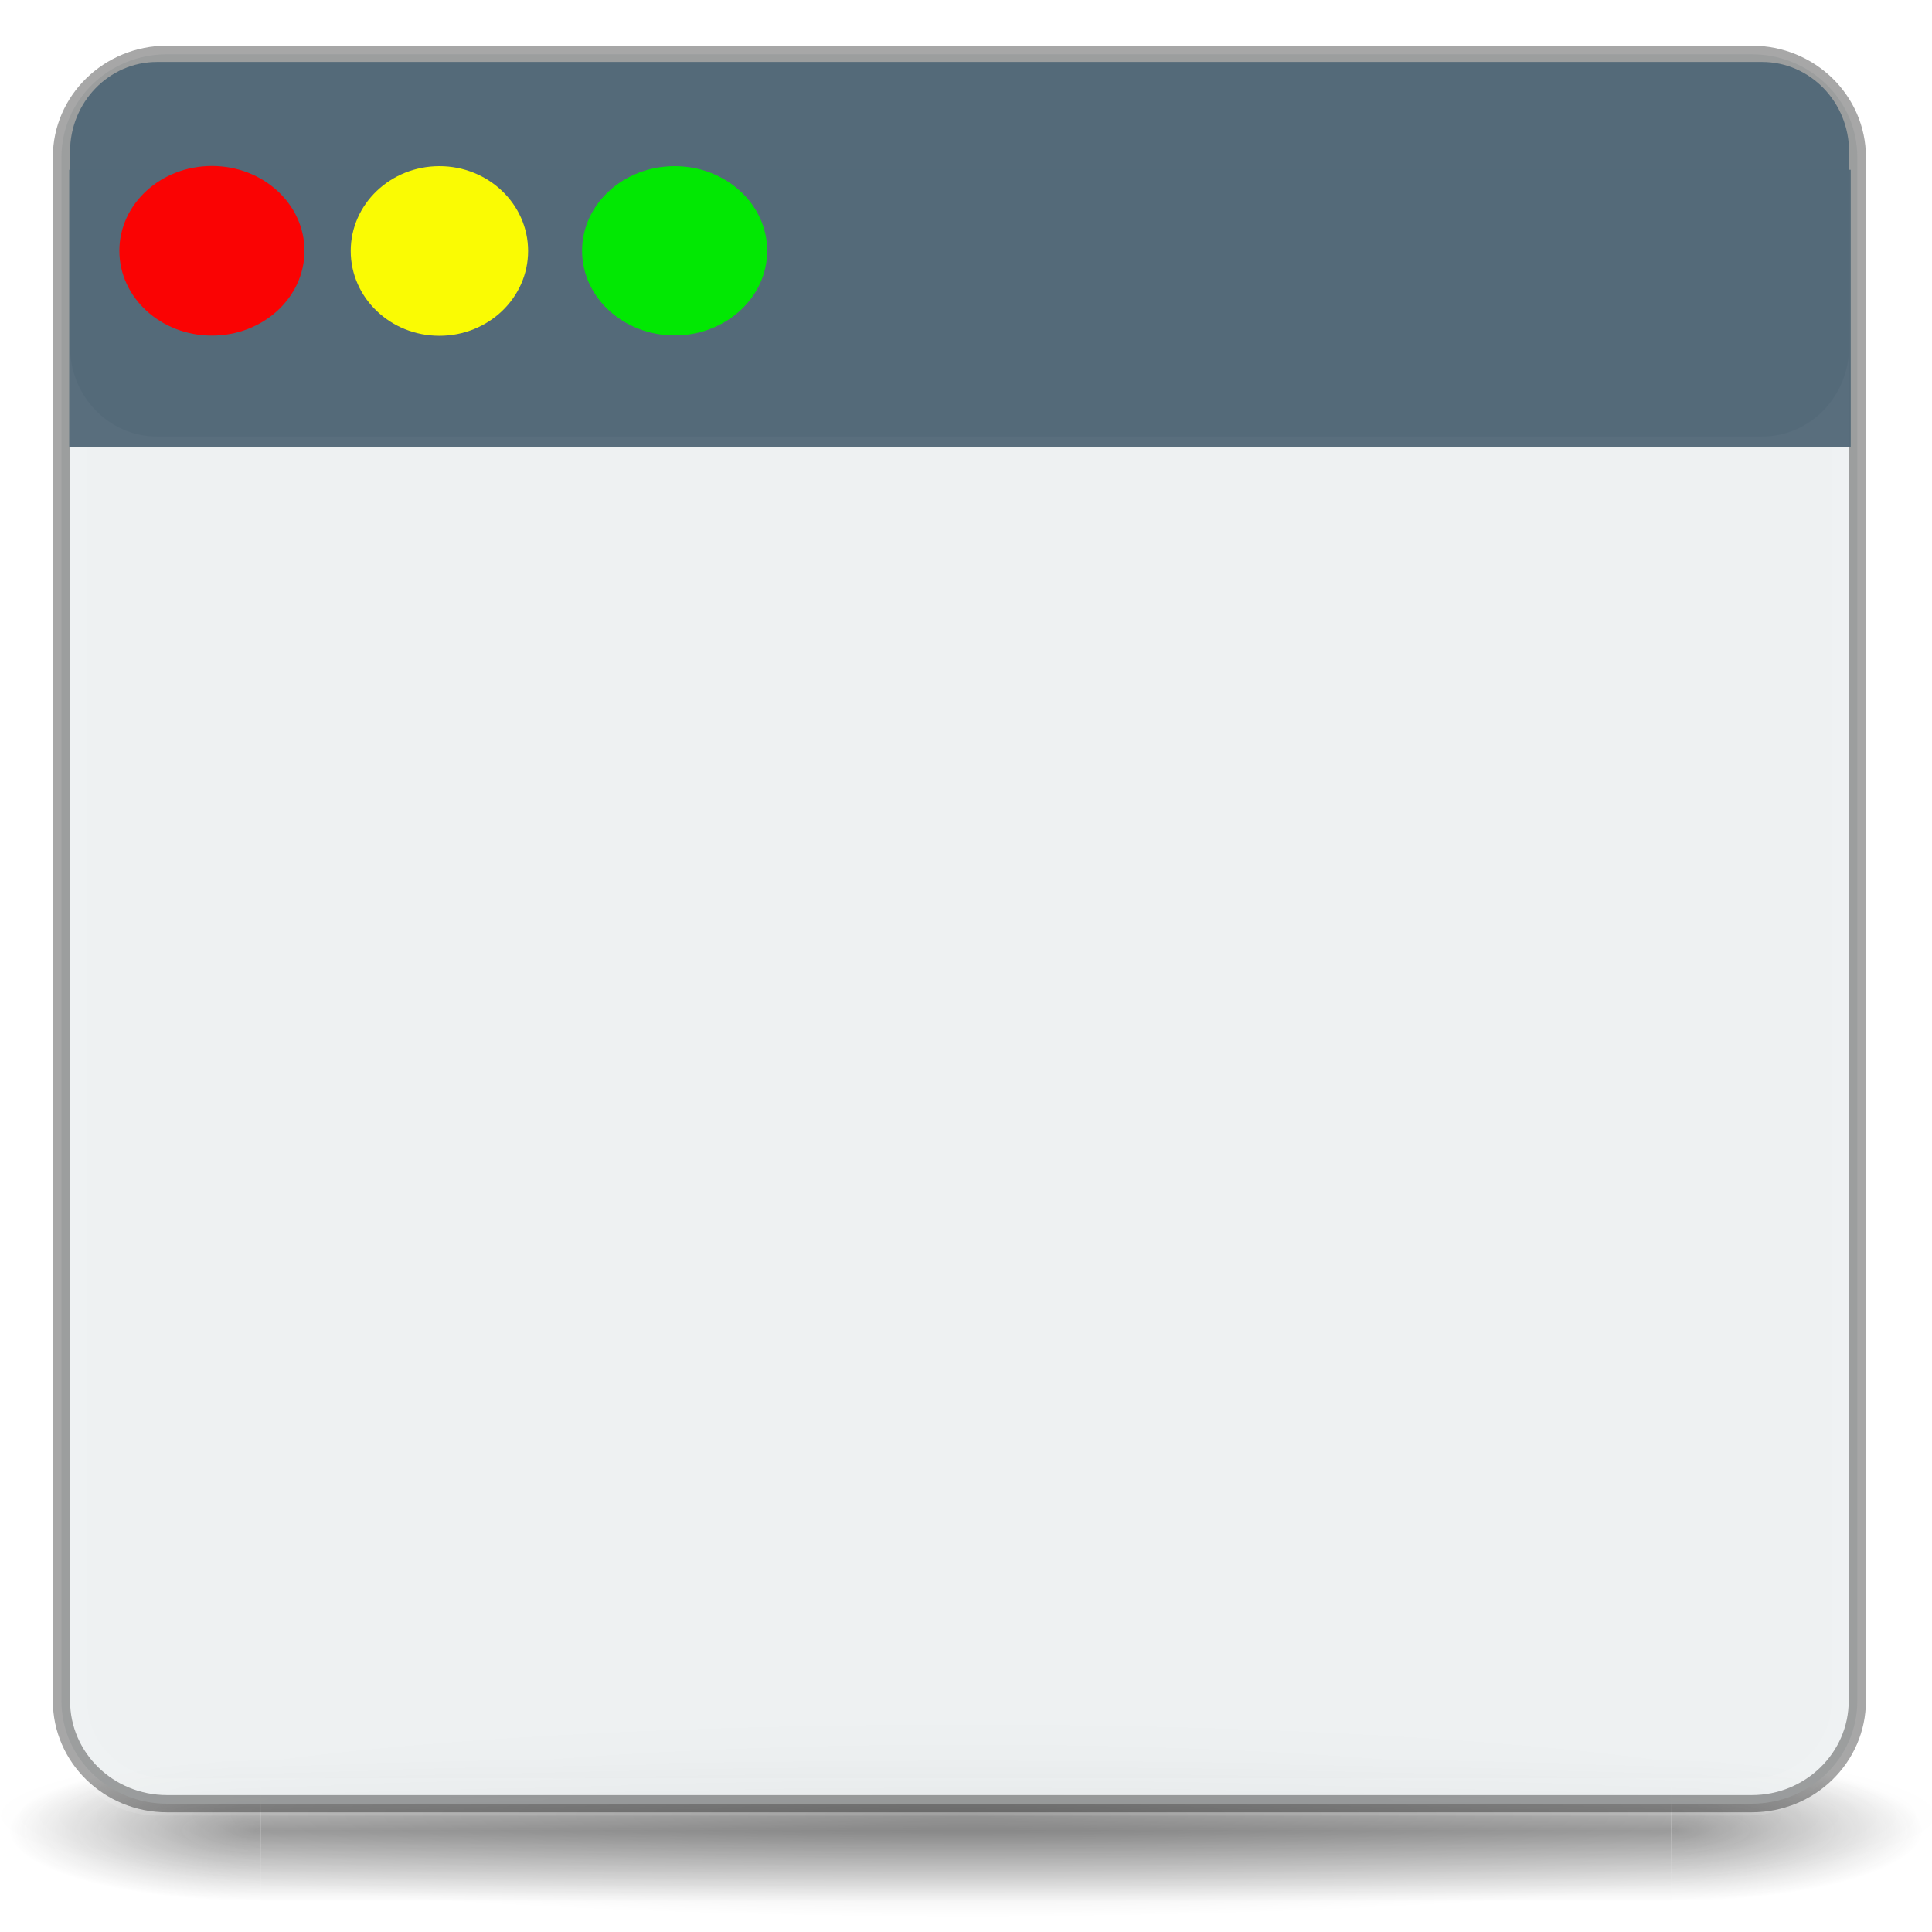
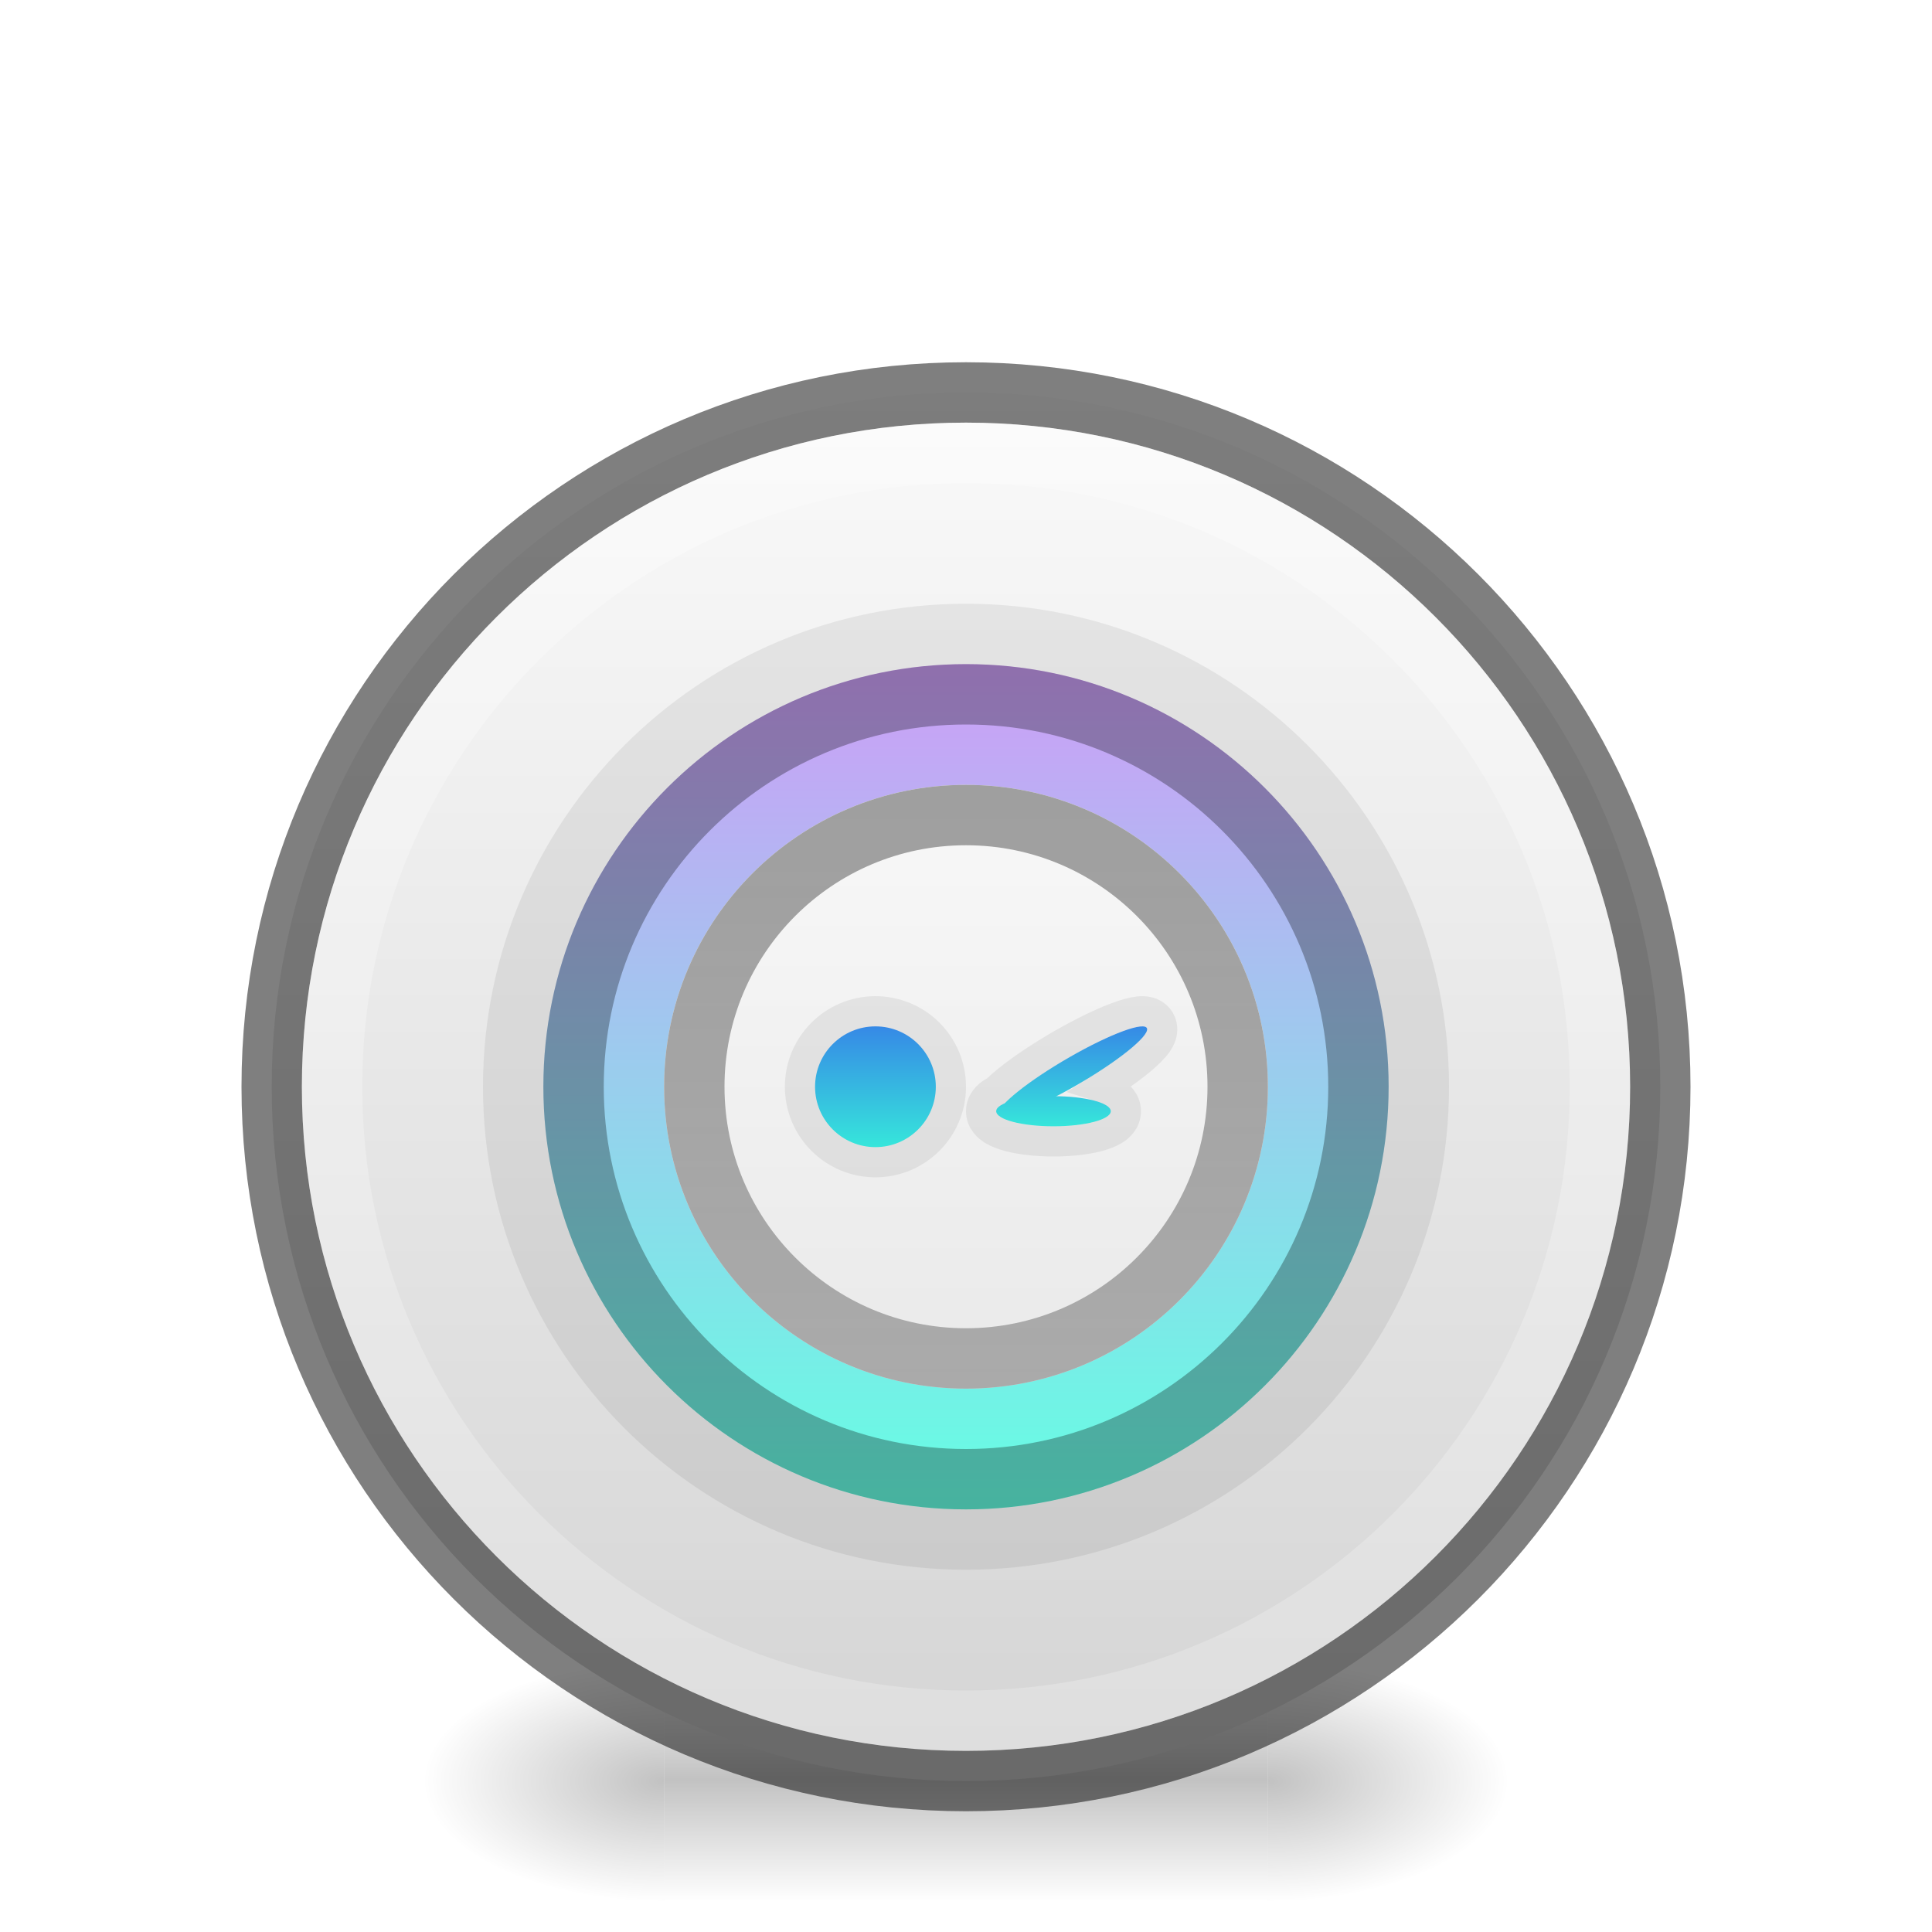
- <svg xmlns="http://www.w3.org/2000/svg" xmlns:xlink="http://www.w3.org/1999/xlink" version="1.0" width="32" height="32" id="svg2526">
-   <defs id="defs2528">
-     <linearGradient id="linearGradient4441">
-       <stop id="stop4443" style="stop-color:#ffffff;stop-opacity:1" offset="0" />
-       <stop id="stop4445" style="stop-color:#ffffff;stop-opacity:0.235" offset="0" />
-       <stop id="stop4447" style="stop-color:#ffffff;stop-opacity:0.157" offset="1" />
-       <stop id="stop4449" style="stop-color:#ffffff;stop-opacity:0.392" offset="1" />
+ <svg xmlns="http://www.w3.org/2000/svg" width="32" height="32" viewBox="0 0 32 32" fill="none">
+   <g opacity="0.4">
+     <rect x="11" y="27.5" width="10" height="4" fill="url(#paint0_linear)" />
+     <rect x="7" y="27.5" width="4" height="4" fill="url(#paint1_radial)" />
+     <rect width="4" height="4" transform="matrix(-1 0 0 1 25 27.5)" fill="url(#paint2_radial)" />
+   </g>
+   <circle cx="16" cy="18" r="11.5" fill="url(#paint3_linear)" />
+   <circle cx="16" cy="18" r="11.5" stroke="black" stroke-opacity="0.5" />
+   <circle cx="16" cy="18" r="10.5" stroke="url(#paint4_linear)" />
+   <circle cx="16" cy="18" r="8" fill="#010101" fill-opacity="0.07" />
+   <circle cx="16" cy="18" r="6" stroke="url(#paint5_linear)" stroke-width="2" />
+   <path d="M22.5 18C22.5 21.59 19.59 24.5 16 24.5C12.41 24.5 9.5 21.59 9.5 18C9.5 14.41 12.41 11.5 16 11.5C19.59 11.5 22.5 14.41 22.5 18Z" stroke="black" stroke-opacity="0.3" />
+   <circle cx="16" cy="18" r="5" fill="url(#paint6_linear)" />
+   <circle cx="16" cy="18" r="4.5" stroke="url(#paint7_linear)" />
+   <circle cx="14.5" cy="18" r="1" stroke="black" stroke-opacity="0.07" />
+   <circle cx="14.5" cy="18" r="1" fill="url(#paint8_linear)" />
+   <path d="M18.398 18.405C18.398 18.543 17.973 18.655 17.449 18.655C16.925 18.655 16.5 18.543 16.5 18.405C16.5 18.267 16.925 18.156 17.449 18.156C17.973 18.156 18.398 18.267 18.398 18.405Z" fill="url(#paint9_linear)" />
+   <path d="M18.999 17.038C19.029 17.168 18.502 17.589 17.823 17.979C17.144 18.37 16.569 18.581 16.539 18.451C16.509 18.322 17.036 17.9 17.715 17.51C18.394 17.12 18.969 16.909 18.999 17.038Z" fill="url(#paint10_linear)" />
+   <path d="M18.456 18.096C18.398 18.06 18.33 18.031 18.259 18.009C18.481 17.869 18.678 17.731 18.833 17.606C18.945 17.517 19.042 17.429 19.111 17.349C19.146 17.31 19.181 17.265 19.206 17.215C19.228 17.174 19.266 17.086 19.242 16.982C19.212 16.851 19.11 16.788 19.034 16.765C18.967 16.746 18.9 16.749 18.853 16.754C18.754 16.765 18.636 16.8 18.514 16.845C18.264 16.936 17.938 17.094 17.59 17.293C17.243 17.493 16.93 17.703 16.705 17.883C16.627 17.945 16.556 18.007 16.497 18.065C16.478 18.075 16.46 18.085 16.442 18.096C16.378 18.136 16.25 18.234 16.25 18.405C16.25 18.576 16.378 18.674 16.442 18.715C16.521 18.763 16.617 18.798 16.714 18.824C16.912 18.876 17.172 18.905 17.449 18.905C17.726 18.905 17.986 18.876 18.184 18.824C18.281 18.798 18.378 18.763 18.456 18.715C18.521 18.674 18.648 18.576 18.648 18.405C18.648 18.234 18.521 18.136 18.456 18.096Z" stroke="black" stroke-opacity="0.07" stroke-width="0.5" />
+   <defs>
+     <linearGradient id="paint0_linear" x1="16" y1="27.5" x2="16" y2="31.5" gradientUnits="userSpaceOnUse">
+       <stop stop-opacity="0" />
+       <stop offset="0.492" stop-opacity="0.6" />
+       <stop offset="1" stop-opacity="0" />
    </linearGradient>
-     <linearGradient id="linearGradient5060">
-       <stop id="stop5062" style="stop-color:#000000;stop-opacity:1" offset="0" />
-       <stop id="stop5064" style="stop-color:#000000;stop-opacity:0" offset="1" />
+     <radialGradient id="paint1_radial" cx="0" cy="0" r="1" gradientUnits="userSpaceOnUse" gradientTransform="translate(11 29.5) rotate(-180) scale(4 2)">
+       <stop stop-opacity="0.6" />
+       <stop offset="1" stop-opacity="0" />
+     </radialGradient>
+     <radialGradient id="paint2_radial" cx="0" cy="0" r="1" gradientUnits="userSpaceOnUse" gradientTransform="translate(4 2) rotate(-180) scale(4 2)">
+       <stop stop-opacity="0.6" />
+       <stop offset="1" stop-opacity="0" />
+     </radialGradient>
+     <linearGradient id="paint3_linear" x1="16" y1="6.5" x2="16" y2="29.5" gradientUnits="userSpaceOnUse">
+       <stop stop-color="#FAFAFA" />
+       <stop offset="1" stop-color="#D4D4D4" />
    </linearGradient>
-     <linearGradient id="linearGradient5048">
-       <stop id="stop5050" style="stop-color:#000000;stop-opacity:0" offset="0" />
-       <stop id="stop5056" style="stop-color:#000000;stop-opacity:1" offset="0.5" />
-       <stop id="stop5052" style="stop-color:#000000;stop-opacity:0" offset="1" />
+     <linearGradient id="paint4_linear" x1="16" y1="7" x2="16" y2="29" gradientUnits="userSpaceOnUse">
+       <stop stop-color="white" stop-opacity="0.3" />
+       <stop offset="1" stop-color="white" stop-opacity="0.21" />
    </linearGradient>
-     <linearGradient x1="302.857" y1="366.648" x2="302.857" y2="609.505" id="linearGradient3188" xlink:href="#linearGradient5048" gradientUnits="userSpaceOnUse" gradientTransform="matrix(0.06045202,0,0,0.01647059,-0.754243,21.9611)" />
-     <radialGradient cx="605.714" cy="486.648" r="117.143" fx="605.714" fy="486.648" id="radialGradient3190" xlink:href="#linearGradient5060" gradientUnits="userSpaceOnUse" gradientTransform="matrix(-0.02008098,0,0,0.01647059,18.60219,21.96113)" />
-     <radialGradient cx="605.714" cy="486.648" r="117.143" fx="605.714" fy="486.648" id="radialGradient3192" xlink:href="#linearGradient5060" gradientUnits="userSpaceOnUse" gradientTransform="matrix(0.02008097,0,0,0.01647059,13.39799,21.96113)" />
-     <linearGradient xlink:href="#linearGradient4441" id="linearGradient3296" gradientUnits="userSpaceOnUse" gradientTransform="matrix(0.7837838,0,0,0.6216216,2.189191,2.081085)" x1="24" y1="3.087" x2="24" y2="41.696" />
-     <linearGradient xlink:href="#linearGradient4337" id="linearGradient3299" gradientUnits="userSpaceOnUse" gradientTransform="matrix(0.887753,0,0,0.5451843,-4.27036,3.033759)" x1="25.132" y1="0.985" x2="25.132" y2="47.013" />
-     <linearGradient id="linearGradient5736">
-       <stop id="stop5738" style="stop-color:#586e75;stop-opacity:1" offset="0" />
-       <stop id="stop5740" style="stop-color:#073642;stop-opacity:1" offset="1" />
+     <linearGradient id="paint5_linear" x1="16" y1="11" x2="16" y2="25" gradientUnits="userSpaceOnUse">
+       <stop stop-color="#CD9EF7" />
+       <stop offset="1" stop-color="#64FFE3" />
    </linearGradient>
-     <linearGradient id="linearGradient4337">
-       <stop id="stop4339" style="stop-color:#fdf6e3;stop-opacity:1" offset="0" />
-       <stop id="stop4341" style="stop-color:#eee8d5;stop-opacity:1" offset="1" />
+     <linearGradient id="paint6_linear" x1="16" y1="13" x2="16" y2="23" gradientUnits="userSpaceOnUse">
+       <stop stop-color="#F8F8F8" />
+       <stop offset="1" stop-color="#E9E9E9" />
    </linearGradient>
-     <linearGradient xlink:href="#linearGradient5736" id="linearGradient4496" gradientUnits="userSpaceOnUse" gradientTransform="matrix(0.8038489,0.1417031,-0.08623413,0.4889297,0.012884,-1.65751)" x1="20.384" y1="2.753" x2="25.581" y2="51.199" />
-     <linearGradient y2="47.013" x2="25.132" y1="0.985" x1="25.132" gradientTransform="matrix(0.887753,0,0,0.5451843,-4.27036,3.033759)" gradientUnits="userSpaceOnUse" id="linearGradient866" xlink:href="#linearGradient5736" />
-     <linearGradient y2="41.696" x2="24" y1="3.087" x1="24" gradientTransform="matrix(0.7837838,0,0,0.6216216,2.189191,2.081085)" gradientUnits="userSpaceOnUse" id="linearGradient868" xlink:href="#linearGradient4441" />
-     <radialGradient gradientTransform="matrix(0.1236997,0,0,0.03927257,2.739961,22.95543)" gradientUnits="userSpaceOnUse" xlink:href="#linearGradient3820-7-2-1" id="radialGradient3025-3" fy="186.171" fx="99.157" r="62.769" cy="186.171" cx="99.157" />
-     <linearGradient id="linearGradient3820-7-2-1">
-       <stop offset="0" style="stop-color:#3d3d3d;stop-opacity:1" id="stop3822-2-6-3" />
-       <stop offset="0.5" style="stop-color:#686868;stop-opacity:0.498" id="stop3864-8-7-7" />
-       <stop offset="1" style="stop-color:#686868;stop-opacity:0" id="stop3824-1-2-5" />
+     <linearGradient id="paint7_linear" x1="16" y1="13" x2="16" y2="23" gradientUnits="userSpaceOnUse">
+       <stop stop-opacity="0.36" />
+       <stop offset="1" stop-opacity="0.27" />
    </linearGradient>
-     <linearGradient gradientTransform="matrix(0.5271131,0,0,0.5320027,-22.60169,6.667411)" gradientUnits="userSpaceOnUse" xlink:href="#linearGradient4011" id="linearGradient3019-3" y2="44.341" x2="71.204" y1="6.238" x1="71.204" />
-     <linearGradient id="linearGradient4011">
-       <stop offset="0" style="stop-color:#ffffff;stop-opacity:1" id="stop4013" />
-       <stop offset="0.508" style="stop-color:#ffffff;stop-opacity:0.235" id="stop4015" />
-       <stop offset="0.835" style="stop-color:#ffffff;stop-opacity:0.157" id="stop4017" />
-       <stop offset="1" style="stop-color:#ffffff;stop-opacity:0.392" id="stop4019" />
+     <linearGradient id="paint8_linear" x1="14.5" y1="17" x2="14.5" y2="19" gradientUnits="userSpaceOnUse">
+       <stop stop-color="#3689E6" />
+       <stop offset="1" stop-color="#36E6DB" />
    </linearGradient>
-     <linearGradient x1="167.983" y1="6.833" x2="167.983" y2="61.692" id="linearGradient3012-1" xlink:href="#linearGradient5803-2-1" gradientUnits="userSpaceOnUse" gradientTransform="matrix(0.3555116,0,0,0.3588094,-42.14929,8.242842)" />
-     <linearGradient id="linearGradient5803-2-1">
-       <stop id="stop5805-1-6" style="stop-color:#fff5ef;stop-opacity:1" offset="0" />
-       <stop id="stop5807-6-6" style="stop-color:#fef8dd;stop-opacity:1" offset="1" />
+     <linearGradient id="paint9_linear" x1="17.75" y1="17" x2="17.75" y2="18.655" gradientUnits="userSpaceOnUse">
+       <stop stop-color="#3689E6" />
+       <stop offset="1" stop-color="#36E6DB" />
    </linearGradient>
-     <radialGradient gradientTransform="matrix(0.4577598,0,0,0.04770668,17.87621,25.61061)" gradientUnits="userSpaceOnUse" xlink:href="#linearGradient5060" id="radialGradient4111" fy="93.468" fx="-4.029" r="35.338" cy="93.468" cx="-4.029" />
-     <radialGradient gradientTransform="matrix(2.003784,0,0,1.4,27.98813,-17.4)" gradientUnits="userSpaceOnUse" xlink:href="#linearGradient3688-166-749-5" id="radialGradient4093" fy="43.5" fx="4.993" r="2.5" cy="43.5" cx="4.993" />
-     <linearGradient id="linearGradient3688-166-749-5">
-       <stop offset="0" style="stop-color:#181818;stop-opacity:1" id="stop2883-0" />
-       <stop offset="1" style="stop-color:#181818;stop-opacity:0" id="stop2885-5" />
+     <linearGradient id="paint10_linear" x1="17.75" y1="17" x2="17.75" y2="18.655" gradientUnits="userSpaceOnUse">
+       <stop stop-color="#3689E6" />
+       <stop offset="1" stop-color="#36E6DB" />
    </linearGradient>
-     <radialGradient gradientTransform="matrix(2.003784,0,0,1.4,-20.01187,-104.4)" gradientUnits="userSpaceOnUse" xlink:href="#linearGradient3688-166-749-5" id="radialGradient4095" fy="43.5" fx="4.993" r="2.5" cy="43.5" cx="4.993" />
-     <linearGradient gradientUnits="userSpaceOnUse" xlink:href="#linearGradient3702-501-757-0" id="linearGradient4097" y2="39.999" x2="25.058" y1="47.028" x1="25.058" />
-     <linearGradient id="linearGradient3702-501-757-0">
-       <stop offset="0" style="stop-color:#181818;stop-opacity:0" id="stop2895-0" />
-       <stop offset="0.5" style="stop-color:#181818;stop-opacity:1" id="stop2897-2" />
-       <stop offset="1" style="stop-color:#181818;stop-opacity:0" id="stop2899-6" />
-     </linearGradient>
-     <linearGradient gradientTransform="matrix(0.7902083,0,0,0.7669926,-3.187853,-2.668026)" gradientUnits="userSpaceOnUse" xlink:href="#linearGradient3924" id="linearGradient4136" y2="43" x2="24" y1="5" x1="24" />
-     <linearGradient id="linearGradient3924">
-       <stop offset="0" style="stop-color:#ffffff;stop-opacity:1" id="stop3926" />
-       <stop offset="0.063" style="stop-color:#ffffff;stop-opacity:0.235" id="stop3928" />
-       <stop offset="0.951" style="stop-color:#ffffff;stop-opacity:0.157" id="stop3930" />
-       <stop offset="1" style="stop-color:#ffffff;stop-opacity:0.392" id="stop3932" />
-     </linearGradient>
-     <linearGradient gradientTransform="matrix(0.7883186,0,0,0.7679275,-3.028721,-3.043592)" gradientUnits="userSpaceOnUse" xlink:href="#linearGradient3924" id="linearGradient4136-3" y2="43" x2="24" y1="5" x1="24" />
  </defs>
-   <path d="m 32.208,30.07 a 16.176,1.686 0 0 1 -32.353,0 16.176,1.686 0 1 1 32.353,0 z" id="path3041" style="color:#000000;display:inline;overflow:visible;visibility:visible;opacity:0.2;fill:url(#radialGradient4111);fill-opacity:1;fill-rule:nonzero;stroke:none;stroke-width:1;marker:none;enable-background:accumulate" />
-   <g transform="matrix(0.7927178,0,0,0.2599981,-3.025769,19.26811)" id="g2036" style="display:inline">
-     <g transform="matrix(1.052632,0,0,1.285713,-1.263158,-13.42854)" id="g3712" style="opacity:0.4">
-       <rect width="5" height="7" x="38" y="40" id="rect2801" style="fill:url(#radialGradient4093);fill-opacity:1;stroke:none" />
-       <rect width="5" height="7" x="-10" y="-47" transform="scale(-1,-1)" id="rect3696" style="fill:url(#radialGradient4095);fill-opacity:1;stroke:none" />
-       <rect width="28" height="7" x="10" y="40" id="rect3700" style="fill:url(#linearGradient4097);fill-opacity:1;stroke:none" />
-     </g>
-   </g>
-   <rect width="29.238" height="28.379" rx="1.447" ry="1.405" x="1.158" y="1.55" id="rect6741-7" style="opacity:0.3;fill:none;stroke:url(#linearGradient4136);stroke-width:0.285;stroke-linecap:round;stroke-linejoin:round;stroke-miterlimit:4;stroke-dasharray:none;stroke-dashoffset:0;stroke-opacity:1" />
-   <rect width="29.745" height="28.976" rx="1.748" ry="1.703" x="1.018" y="0.899" id="rect5505-21-3-5" style="color:#000000;display:inline;overflow:visible;visibility:visible;opacity:0.9;fill:#ecf0f1;fill-opacity:1;fill-rule:nonzero;stroke:none;stroke-width:1;marker:none;enable-background:accumulate" />
-   <rect width="29.168" height="28.413" rx="1.444" ry="1.407" x="1.307" y="1.18" id="rect6741-7-6" style="opacity:0.3;fill:none;stroke:url(#linearGradient4136-3);stroke-width:0.285;stroke-linecap:round;stroke-linejoin:round;stroke-miterlimit:4;stroke-dasharray:none;stroke-dashoffset:0;stroke-opacity:1" />
-   <rect width="29.745" height="28.976" rx="1.748" ry="1.703" x="1.018" y="0.899" id="rect5505-21-3-1-2" style="color:#000000;display:inline;overflow:visible;visibility:visible;opacity:0.7;fill:none;stroke:#000000;stroke-width:0.285;stroke-linecap:round;stroke-linejoin:round;stroke-miterlimit:4;stroke-dasharray:none;stroke-dashoffset:0;stroke-opacity:0.496;marker:none;enable-background:accumulate" />
-   <rect width="29.467" height="6.204" rx="1.441" ry="1.488" x="1.16" y="1.026" id="rect5505-21-3-5-3" style="color:#000000;display:inline;overflow:visible;visibility:visible;opacity:1;fill:#546a79;fill-opacity:1;fill-rule:nonzero;stroke:none;stroke-width:1;marker:none;enable-background:accumulate" />
-   <rect style="opacity:0.97;fill:#546a79;fill-opacity:1;fill-rule:nonzero;stroke:none;stroke-width:1.712;stroke-miterlimit:4;stroke-dasharray:none;stroke-opacity:0.496" id="rect4199" width="29.508" height="4.588" x="1.146" y="2.812" rx="0" ry="0" />
-   <ellipse style="opacity:0.97;fill:#ff0000;fill-opacity:1;fill-rule:nonzero;stroke:none;stroke-width:1.712;stroke-miterlimit:4;stroke-dasharray:none;stroke-opacity:0.496" id="path4203" cx="3.51" cy="4.154" rx="1.533" ry="1.405" />
-   <ellipse style="opacity:0.97;fill:#ffff00;fill-opacity:1;fill-rule:nonzero;stroke:none;stroke-width:1.712;stroke-miterlimit:4;stroke-dasharray:none;stroke-opacity:0.496" id="path4207" cx="7.278" cy="4.157" rx="1.469" ry="1.405" />
-   <ellipse style="opacity:0.97;fill:#00eb00;fill-opacity:1;fill-rule:nonzero;stroke:none;stroke-width:1.712;stroke-miterlimit:4;stroke-dasharray:none;stroke-opacity:0.496" id="path4209" cx="11.174" cy="4.154" rx="1.533" ry="1.402" />
</svg>
